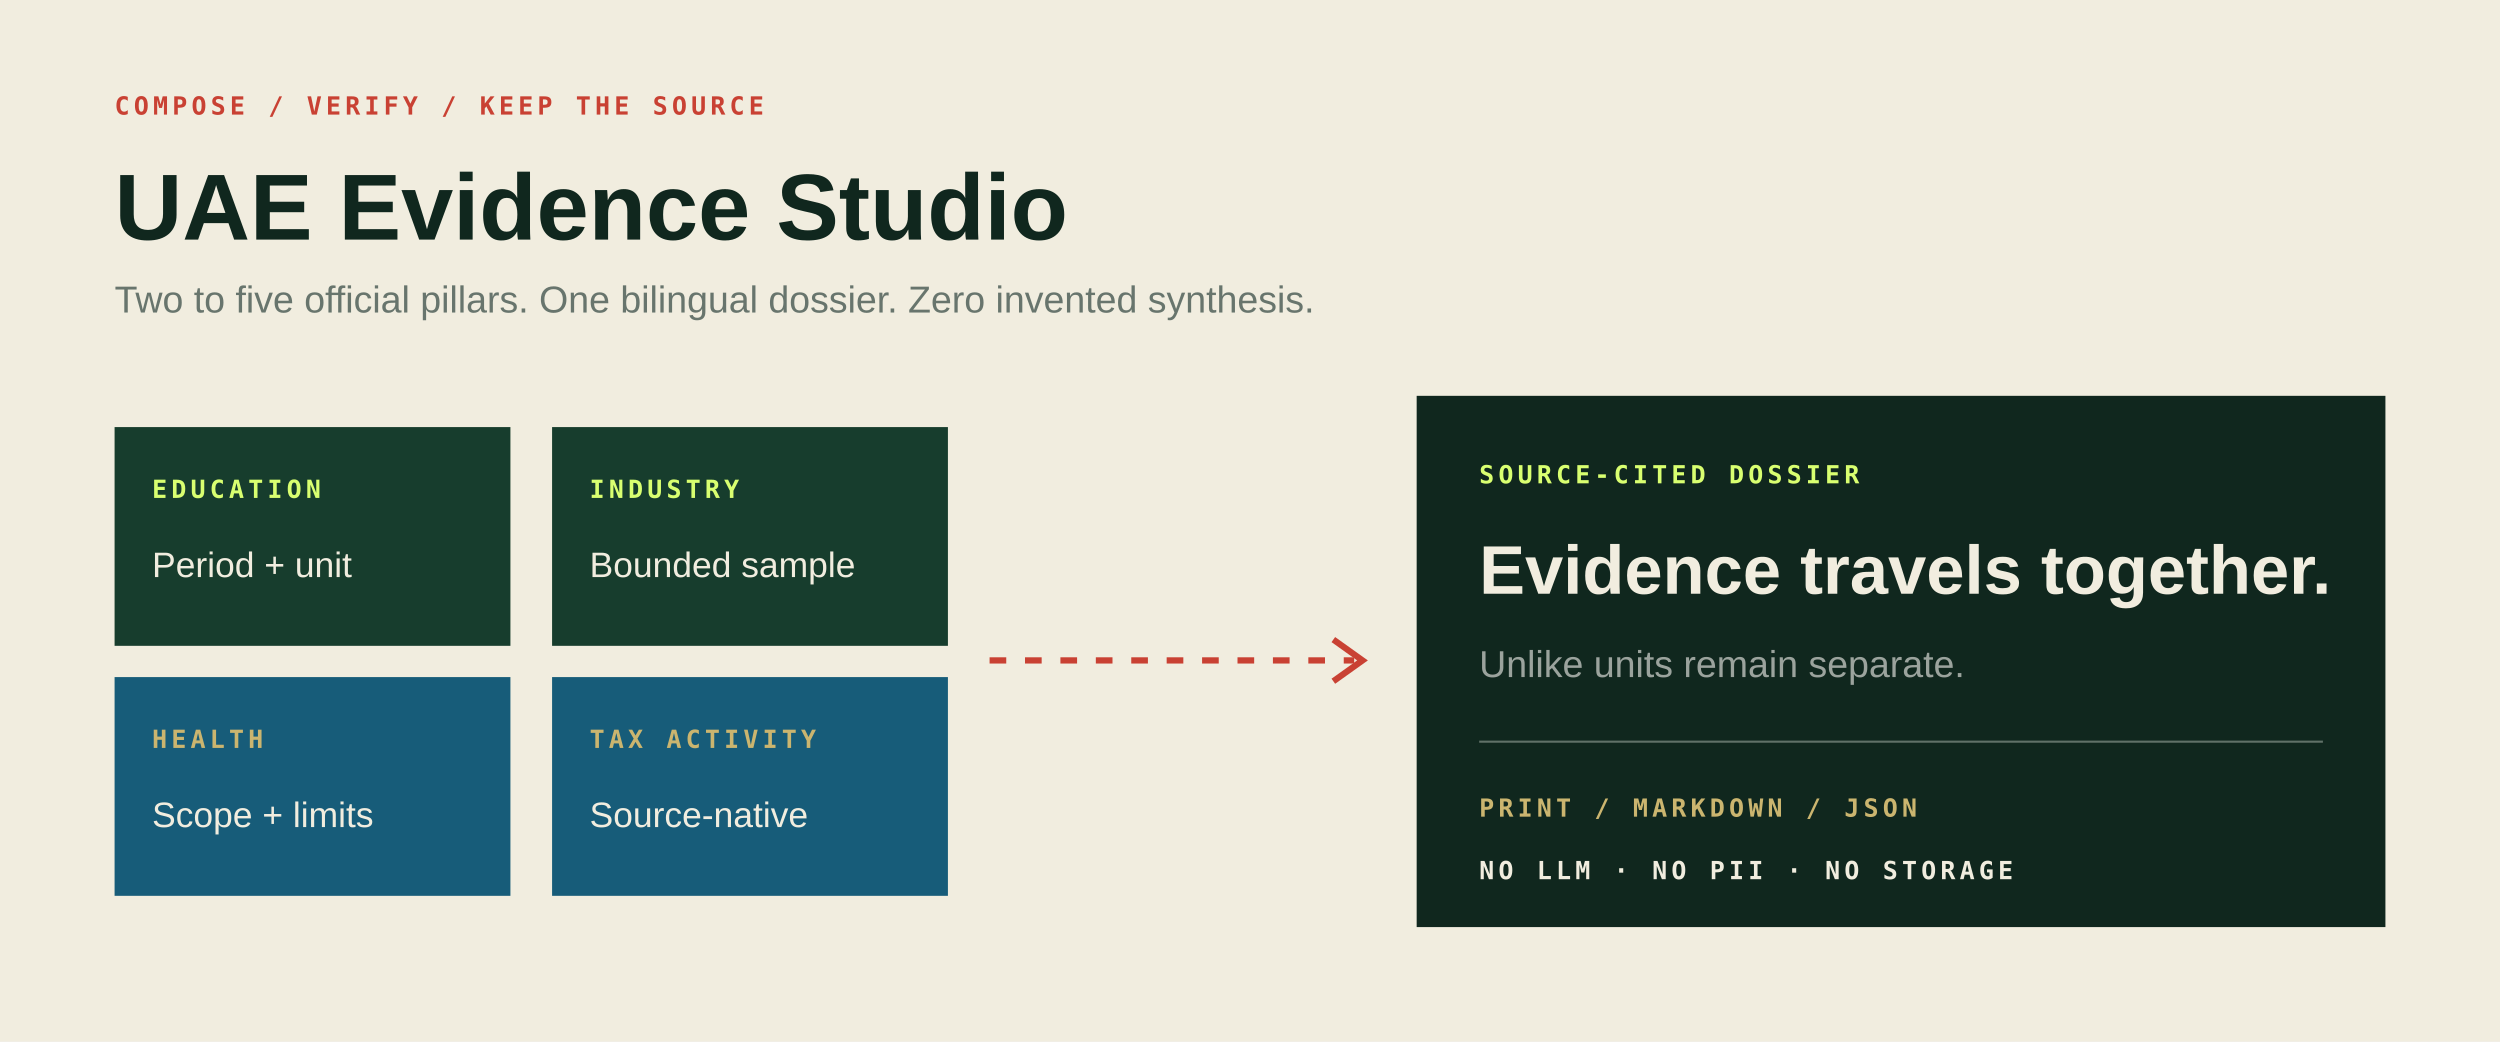
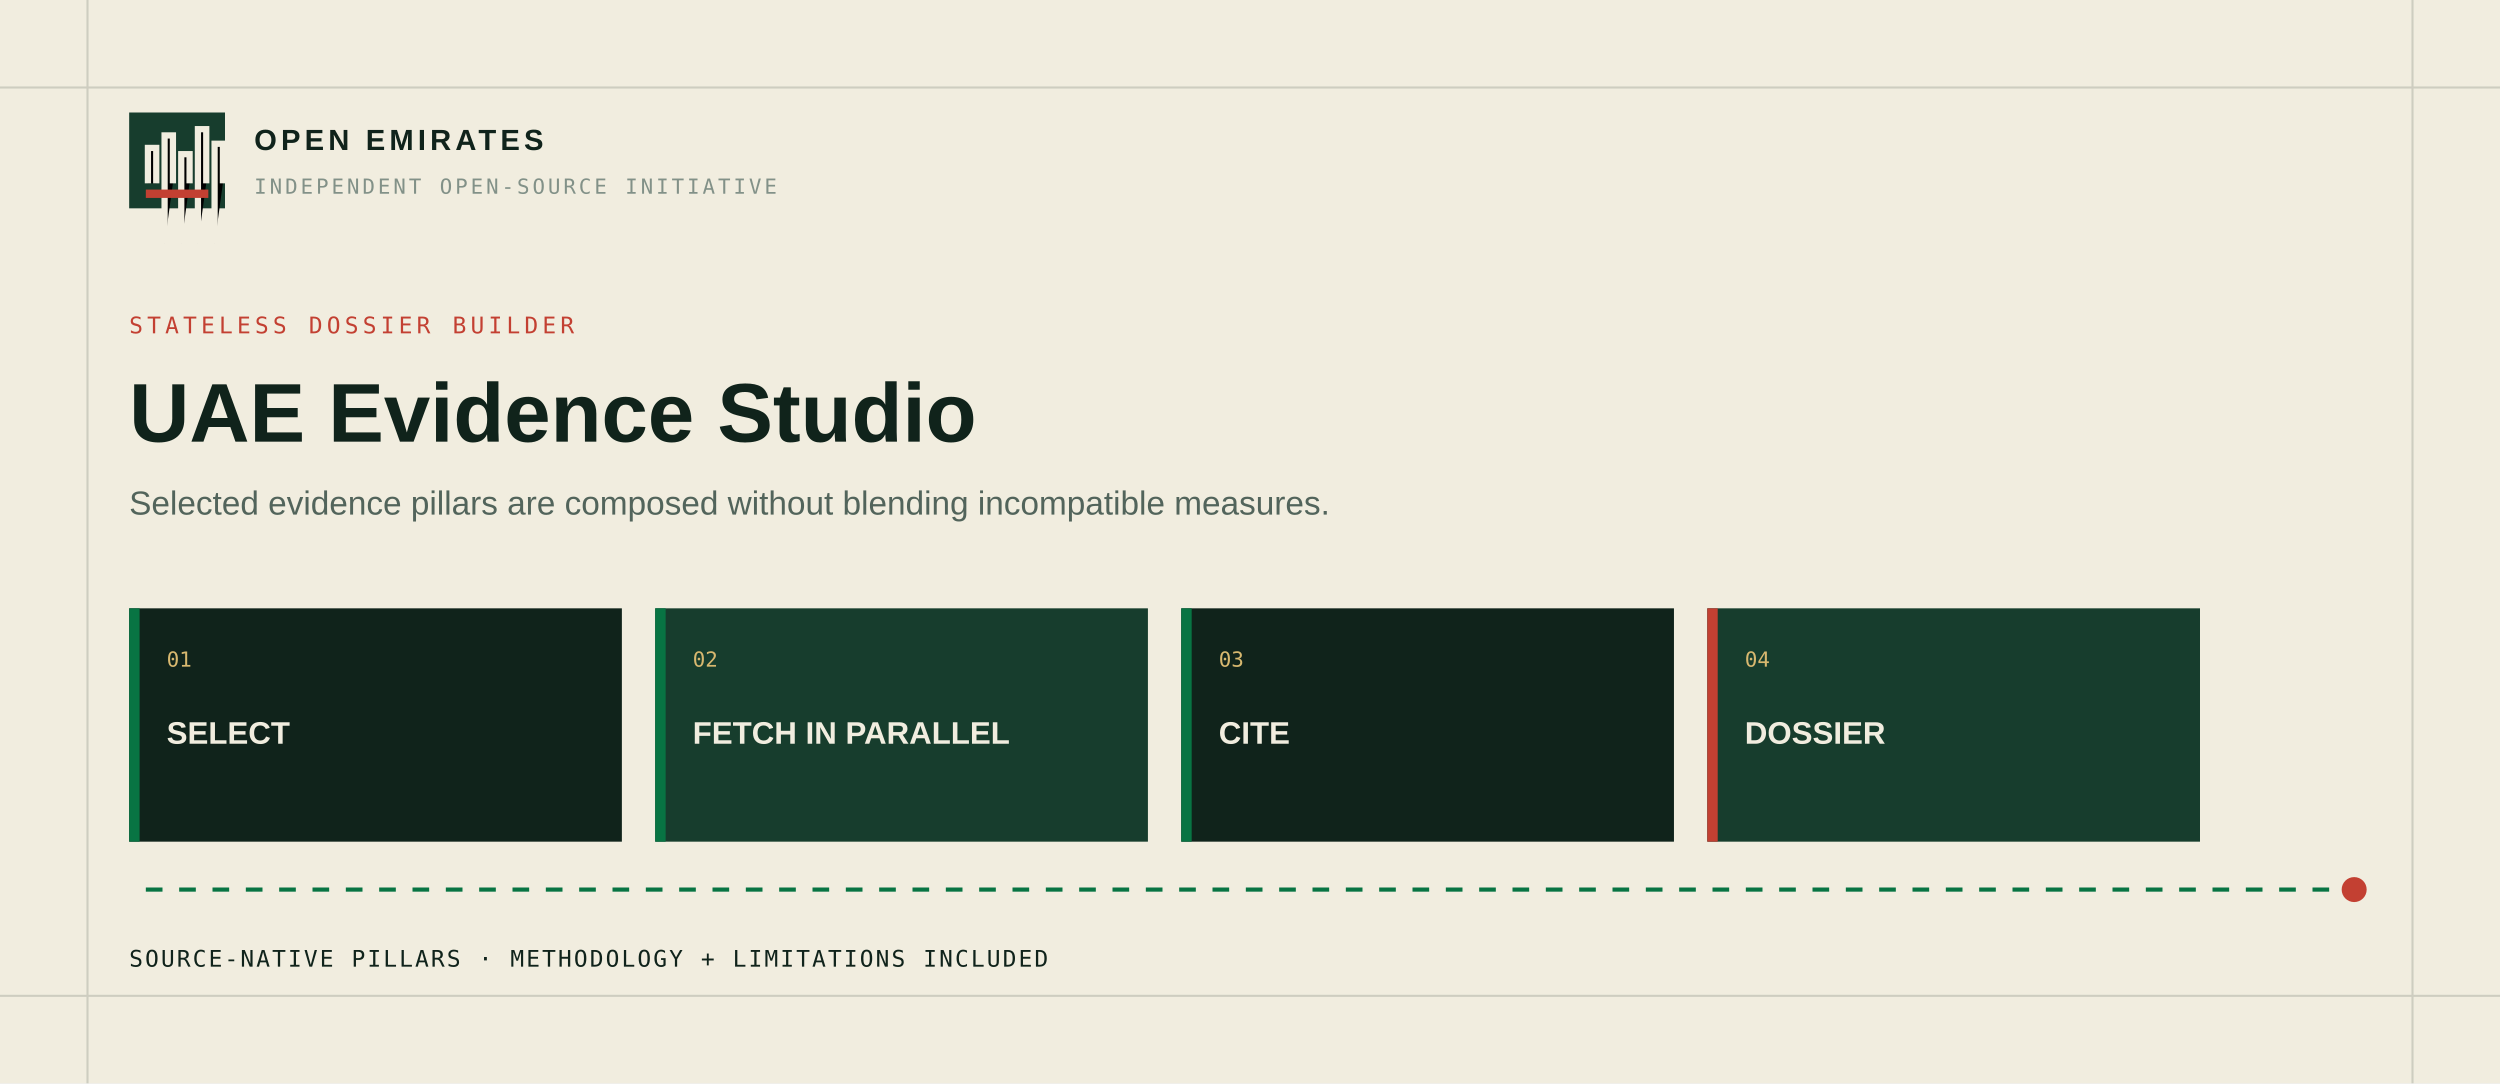
- <svg xmlns="http://www.w3.org/2000/svg" viewBox="0 0 1200 500" role="img" aria-labelledby="title desc">
-   <style>
-     text{font-family:Dubai,Arial,sans-serif}.label{font:700 12px monospace;letter-spacing:2px}.card{animation:enter 5s infinite both}.c2{animation-delay:.35s}.c3{animation-delay:.7s}.c4{animation-delay:1.05s}.c5{animation-delay:1.4s}.line{stroke-dasharray:8 9;animation:flow 1.8s linear infinite}@keyframes enter{0%,8%{opacity:.15;transform:translateX(-22px)}22%,88%{opacity:1;transform:none}100%{opacity:.15}}@keyframes flow{to{stroke-dashoffset:-34}}@media(prefers-reduced-motion:reduce){.card,.line{animation:none}}
-   </style>
-   <rect width="1200" height="500" fill="#f1eddf" />
-   <text x="55" y="55" fill="#c94133" class="label">COMPOSE / VERIFY / KEEP THE SOURCE</text>
-   <text x="55" y="115" fill="#10271e" font-size="45" font-weight="700">UAE Evidence Studio</text>
-   <text x="55" y="150" fill="#68756d" font-size="18">Two to five official pillars. One bilingual dossier. Zero invented synthesis.</text>
-   <g class="card c1" transform="translate(55 205)">
-     <rect width="190" height="105" fill="#173d2d" />
-     <text x="18" y="34" fill="#d9ff70" class="label">EDUCATION</text>
-     <text x="18" y="72" fill="#f1eddf" font-size="17">Period + unit</text>
+ <svg xmlns="http://www.w3.org/2000/svg" width="1200" height="520" viewBox="0 0 1200 520" role="img" aria-labelledby="title desc">
+   <defs>
+     <style>
+   @font-face{font-family:Dubai;src:url('/assets/fonts/Dubai-Regular.woff')}
+   text{font-family:Dubai,Arial,sans-serif}.mono{font-family:ui-monospace,SFMono-Regular,Menlo,monospace}
+   @keyframes sweep{0%{transform:translateX(-260px)}100%{transform:translateX(1320px)}}
+   @keyframes rise{from{transform:scaleY(.08)}to{transform:scaleY(1)}}
+   @keyframes dash{to{stroke-dashoffset:-48}}
+   @keyframes blink{0%,45%{opacity:1}50%,100%{opacity:.25}}
+   @media(prefers-reduced-motion:no-preference){.sweep{animation:sweep 7s linear infinite}.rise{animation:rise 1.1s cubic-bezier(.2,.8,.2,1) both;transform-origin:bottom}.dash{animation:dash 4s linear infinite}.blink{animation:blink 1.8s steps(1) infinite}}
+   @media(prefers-reduced-motion:reduce){.sweep,.rise,.dash,.blink{animation:none}}
+ </style>
+   </defs>
+   <rect width="1200" height="520" fill="#f1eddf" />
+   <path d="M0 42h1200M0 478h1200M42 0v520M1158 0v520" stroke="#10231b" opacity=".16" />
+   <g transform="translate(62 54)">
+     <rect width="46" height="46" fill="#173d2d" />
+     <path d="M9 34V17h4v17m4 29V11h4v23m4 29V20h4v14m4 29V8h4v26m4 29V15h4v19" stroke="#f1eddf" stroke-width="3" />
+     <path d="M8 39h30" stroke="#c34032" stroke-width="4" />
  </g>
-   <g class="card c2" transform="translate(55 325)">
-     <rect width="190" height="105" fill="#175c79" />
-     <text x="18" y="34" fill="#cbb56f" class="label">HEALTH</text>
-     <text x="18" y="72" fill="#f1eddf" font-size="17">Scope + limits</text>
+   <text x="122" y="72" fill="#10231b" font-size="14" font-weight="700" letter-spacing="2">OPEN EMIRATES</text>
+   <text x="122" y="93" fill="#829188" font-size="10" class="mono" letter-spacing="1.4">INDEPENDENT OPEN-SOURCE INITIATIVE</text>
+   <text x="62" y="160" fill="#c34032" font-size="11" class="mono" letter-spacing="2">STATELESS DOSSIER BUILDER</text>
+   <text x="62" y="212" fill="#10231b" font-size="40" font-weight="700">UAE Evidence Studio</text>
+   <text x="62" y="247" fill="#52645b" font-size="16">Selected evidence pillars are composed without blending incompatible measures.</text>
+   <g>
+     <rect x="62" y="292" width="236.5" height="112" fill="#10231b" />
+     <rect class="rise" x="62" y="292" width="5" height="112" fill="#087443" style="animation-delay:0s" />
+     <text x="80" y="320" fill="#d8b86f" font-size="10" class="mono">01</text>
+     <text x="80" y="357" fill="#f1eddf" font-size="15" font-weight="700">SELECT</text>
  </g>
-   <g class="card c3" transform="translate(265 205)">
-     <rect width="190" height="105" fill="#173d2d" />
-     <text x="18" y="34" fill="#d9ff70" class="label">INDUSTRY</text>
-     <text x="18" y="72" fill="#f1eddf" font-size="17">Bounded sample</text>
+   <g>
+     <rect x="314.5" y="292" width="236.5" height="112" fill="#173d2d" />
+     <rect class="rise" x="314.5" y="292" width="5" height="112" fill="#087443" style="animation-delay:0.09s" />
+     <text x="332.5" y="320" fill="#d8b86f" font-size="10" class="mono">02</text>
+     <text x="332.5" y="357" fill="#f1eddf" font-size="15" font-weight="700">FETCH IN PARALLEL</text>
  </g>
-   <g class="card c4" transform="translate(265 325)">
-     <rect width="190" height="105" fill="#175c79" />
-     <text x="18" y="34" fill="#cbb56f" class="label">TAX ACTIVITY</text>
-     <text x="18" y="72" fill="#f1eddf" font-size="17">Source-native</text>
+   <g>
+     <rect x="567" y="292" width="236.5" height="112" fill="#10231b" />
+     <rect class="rise" x="567" y="292" width="5" height="112" fill="#087443" style="animation-delay:0.18s" />
+     <text x="585" y="320" fill="#d8b86f" font-size="10" class="mono">03</text>
+     <text x="585" y="357" fill="#f1eddf" font-size="15" font-weight="700">CITE</text>
  </g>
-   <path class="line" d="M475 317H650" fill="none" stroke="#c94133" stroke-width="3" />
-   <path d="m640 307 14 10-14 10" fill="none" stroke="#c94133" stroke-width="3" />
-   <g class="card c5" transform="translate(680 190)">
-     <rect width="465" height="255" fill="#10271e" />
-     <text x="30" y="42" fill="#d9ff70" class="label">SOURCE-CITED DOSSIER</text>
-     <text x="30" y="95" fill="#f1eddf" font-size="33" font-weight="700">Evidence travels together.</text>
-     <text x="30" y="135" fill="#9ba39d" font-size="18">Unlike units remain separate.</text>
-     <line x1="30" y1="166" x2="435" y2="166" stroke="#607168" />
-     <text x="30" y="202" fill="#cbb56f" class="label">PRINT / MARKDOWN / JSON</text>
-     <text x="30" y="232" fill="#f1eddf" class="label">NO LLM · NO PII · NO STORAGE</text>
+   <g>
+     <rect x="819.5" y="292" width="236.5" height="112" fill="#173d2d" />
+     <rect class="rise" x="819.5" y="292" width="5" height="112" fill="#c34032" style="animation-delay:0.27s" />
+     <text x="837.5" y="320" fill="#d8b86f" font-size="10" class="mono">04</text>
+     <text x="837.5" y="357" fill="#f1eddf" font-size="15" font-weight="700">DOSSIER</text>
  </g>
+   <path class="dash" d="M70 427H1130" stroke="#087443" stroke-width="2" stroke-dasharray="8 8" />
+   <circle class="blink" cx="1130" cy="427" r="6" fill="#c34032" />
+   <text x="62" y="464" fill="#10231b" font-size="11" class="mono" letter-spacing="1">SOURCE-NATIVE PILLARS · METHODOLOGY + LIMITATIONS INCLUDED</text>
+   <rect class="sweep" x="-260" y="0" width="220" height="520" fill="white" opacity=".035" />
</svg>
